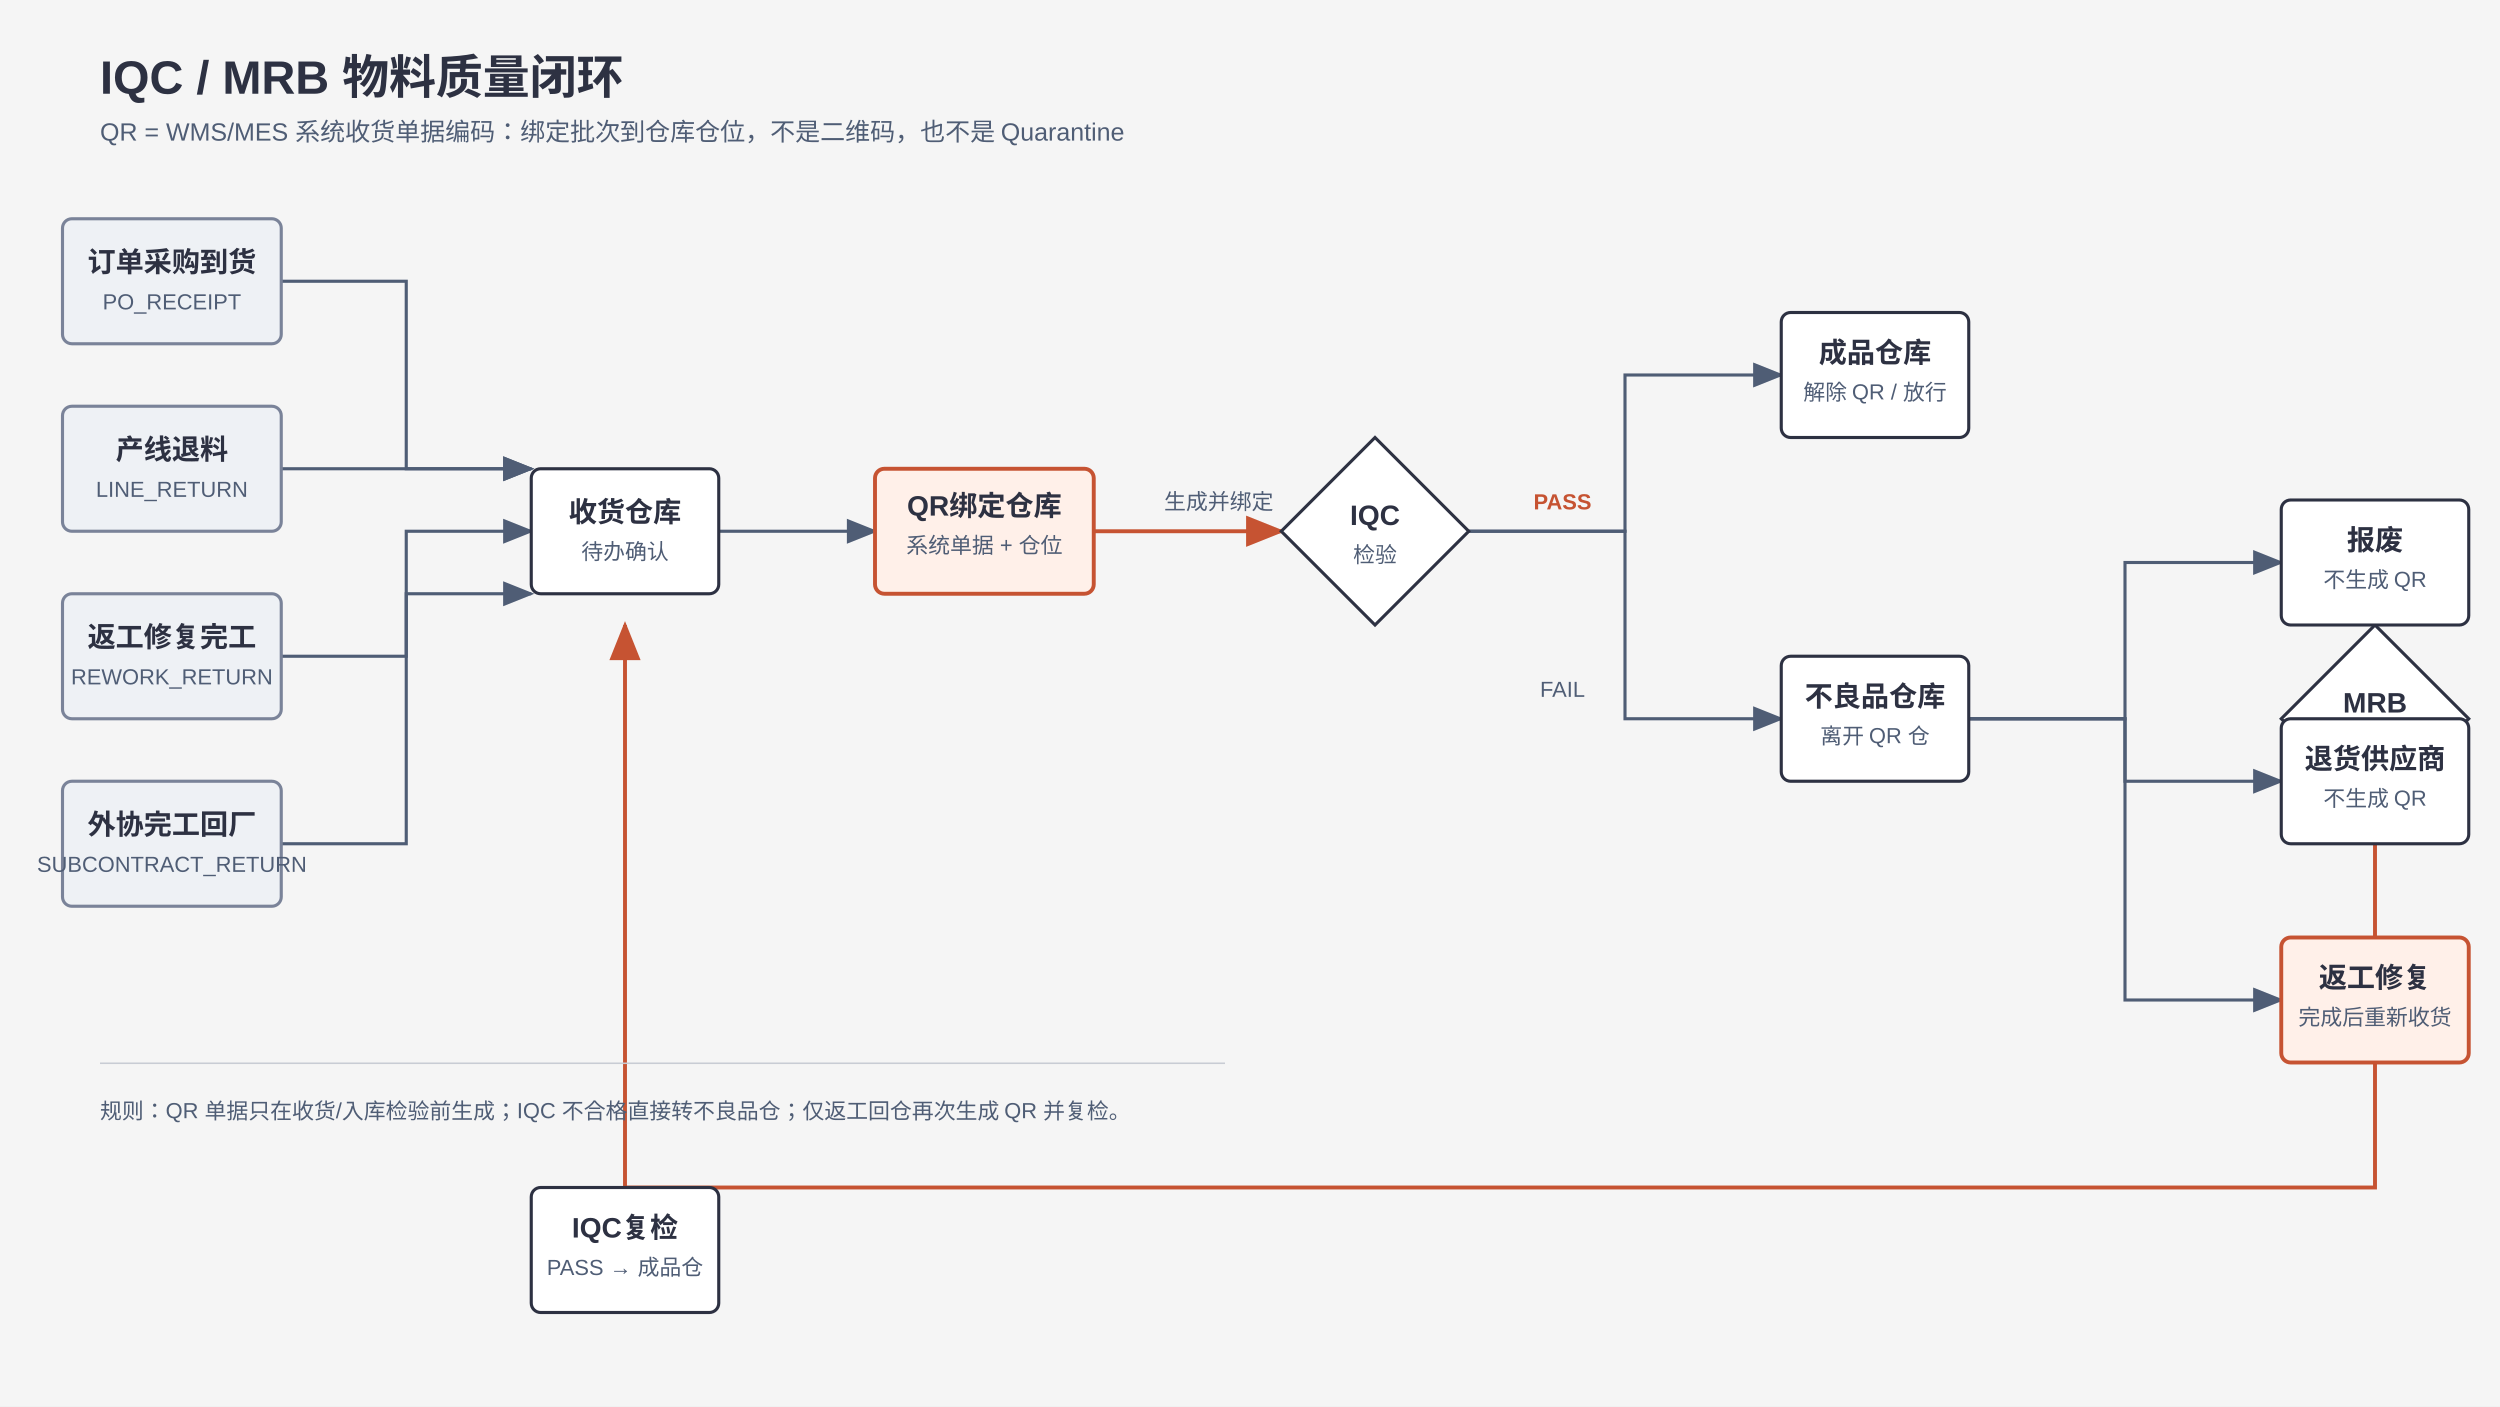
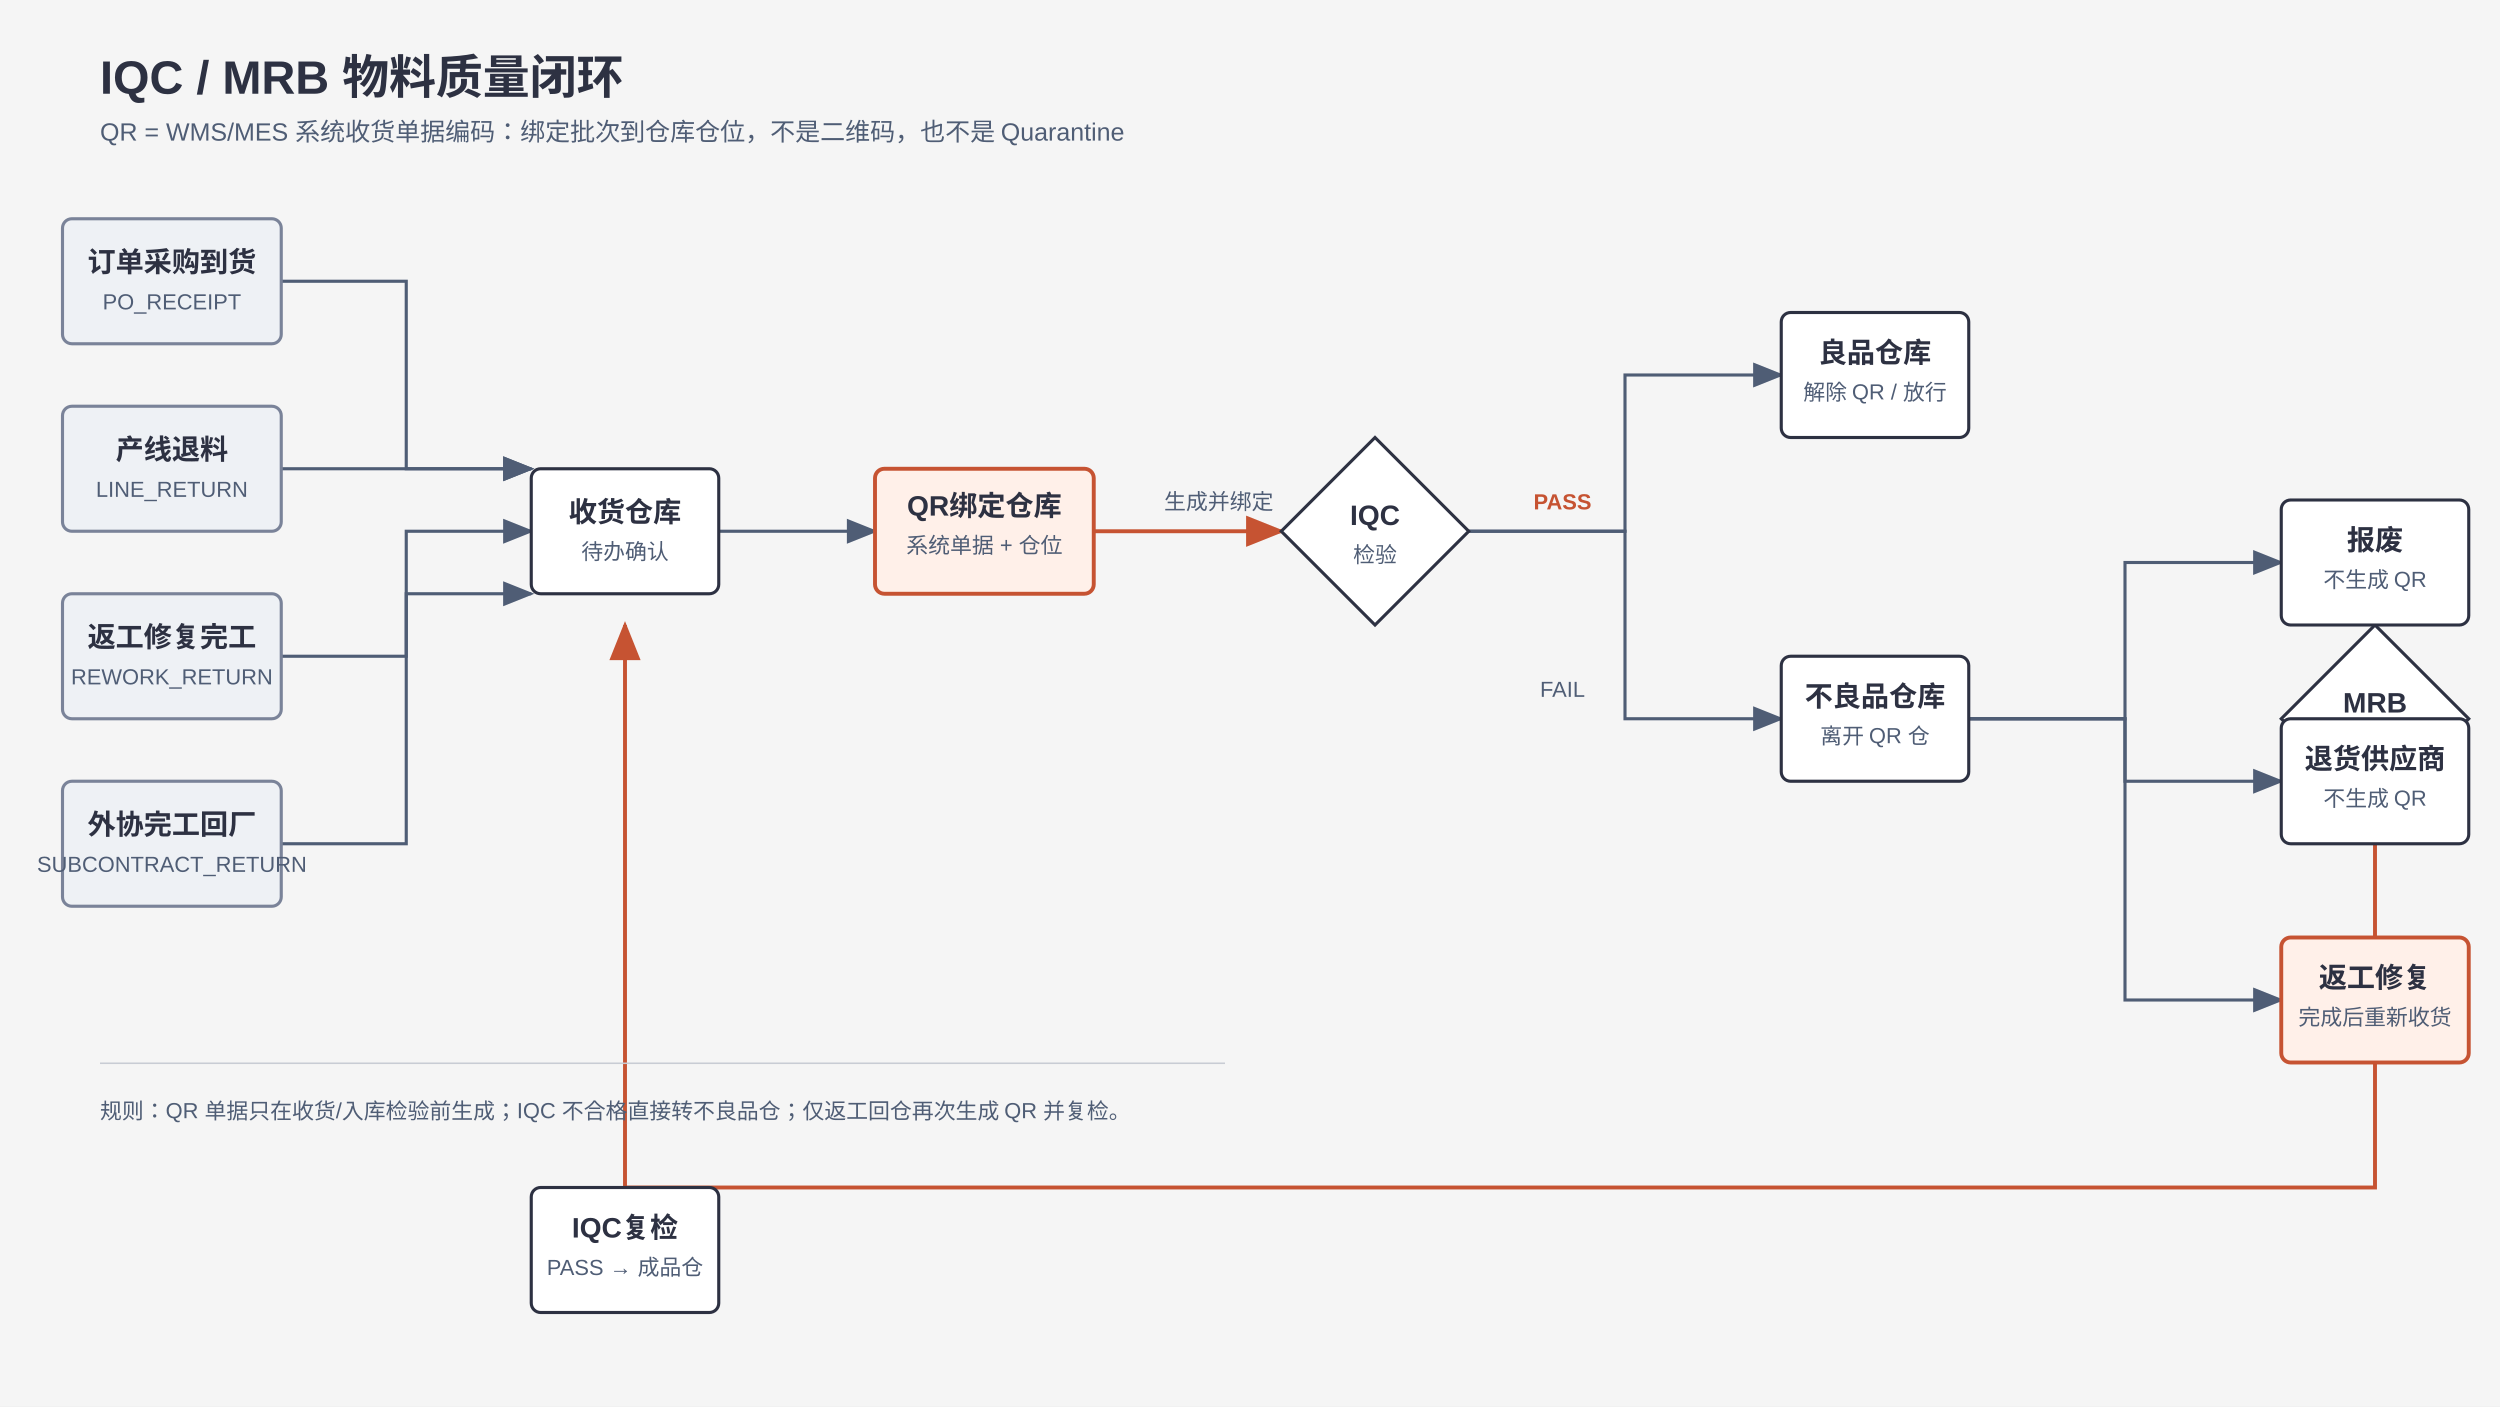
<svg xmlns="http://www.w3.org/2000/svg" width="1600" height="900" viewBox="0 0 1600 900" role="img" aria-labelledby="iqc-loop-title iqc-loop-desc">
  <defs>
    <marker id="arrow" markerWidth="10" markerHeight="8" refX="9" refY="4" orient="auto">
      <path d="M0 0L10 4L0 8Z" fill="#4f5d75" />
    </marker>
    <marker id="arrow-accent" markerWidth="10" markerHeight="8" refX="9" refY="4" orient="auto">
      <path d="M0 0L10 4L0 8Z" fill="#c65332" />
    </marker>
    <style>
      .bg{fill:#f5f5f5}.box{fill:#fff;stroke:#2d3142;stroke-width:2}.source{fill:#eef1f5;stroke:#7a8399;stroke-width:2}.focus{fill:#fff0e9;stroke:#c65332;stroke-width:2.5}.decision{fill:#fff;stroke:#2d3142;stroke-width:2}.line{fill:none;stroke:#4f5d75;stroke-width:2;marker-end:url(#arrow)}.accent-line{fill:none;stroke:#c65332;stroke-width:2.5;marker-end:url(#arrow-accent)}.label{font:600 18px Arial,sans-serif;fill:#2d3142;text-anchor:middle}.small{font:14px Arial,sans-serif;fill:#4f5d75;text-anchor:middle}.edge{font:14px Arial,sans-serif;fill:#4f5d75;text-anchor:middle}.edge-accent{font:600 14px Arial,sans-serif;fill:#c65332;text-anchor:middle}.title{font:600 30px Arial,sans-serif;fill:#2d3142}.subtitle{font:16px Arial,sans-serif;fill:#4f5d75}.legend{font:14px Arial,sans-serif;fill:#4f5d75}
    </style>
  </defs>
  <rect class="bg" width="1600" height="900" />
  <text class="title" x="64" y="60">IQC / MRB 物料质量闭环</text>
  <text class="subtitle" x="64" y="90">QR = WMS/MES 系统收货单据编码：绑定批次到仓库仓位，不是二维码，也不是 Quarantine</text>
  <path class="line" d="M180 180H260V300H340" />
  <path class="line" d="M180 300H340" />
  <path class="line" d="M180 420H260V340H340" />
  <path class="line" d="M180 540H260V380H340" />
  <path class="line" d="M460 340H560" />
  <path class="accent-line" d="M700 340H820" />
  <path class="line" d="M940 340H1040V240H1140" />
  <path class="line" d="M940 340H1040V460H1140" />
  <path class="line" d="M1260 460H1360V360H1460" />
  <path class="line" d="M1260 460H1360V500H1460" />
  <path class="line" d="M1260 460H1360V640H1460" />
  <path class="accent-line" d="M1520 360V760H400V400" />
  <rect class="source" x="40" y="140" width="140" height="80" rx="6" />
  <text class="label" x="110" y="174">订单采购到货</text>
  <text class="small" x="110" y="198">PO_RECEIPT</text>
  <rect class="source" x="40" y="260" width="140" height="80" rx="6" />
  <text class="label" x="110" y="294">产线退料</text>
  <text class="small" x="110" y="318">LINE_RETURN</text>
  <rect class="source" x="40" y="380" width="140" height="80" rx="6" />
  <text class="label" x="110" y="414">返工修复完工</text>
  <text class="small" x="110" y="438">REWORK_RETURN</text>
  <rect class="source" x="40" y="500" width="140" height="80" rx="6" />
  <text class="label" x="110" y="534">外协完工回厂</text>
  <text class="small" x="110" y="558">SUBCONTRACT_RETURN</text>
  <rect class="box" x="340" y="300" width="120" height="80" rx="6" />
  <text class="label" x="400" y="334">收货仓库</text>
  <text class="small" x="400" y="358">待办确认</text>
  <rect class="focus" x="560" y="300" width="140" height="80" rx="6" />
  <text class="label" x="630" y="330">QR绑定仓库</text>
  <text class="small" x="630" y="354">系统单据 + 仓位</text>
  <polygon class="decision" points="880,280 940,340 880,400 820,340" />
  <text class="label" x="880" y="336">IQC</text>
  <text class="small" x="880" y="360">检验</text>
  <rect class="box" x="1140" y="200" width="120" height="80" rx="6" />
-   <text class="label" x="1200" y="232">成品仓库</text>
+   <text class="label" x="1200" y="232">良品仓库</text>
  <text class="small" x="1200" y="256">解除 QR / 放行</text>
  <rect class="box" x="1140" y="420" width="120" height="80" rx="6" />
  <text class="label" x="1200" y="452">不良品仓库</text>
  <text class="small" x="1200" y="476">离开 QR 仓</text>
  <polygon class="decision" points="1520,400 1580,460 1520,520 1460,460" />
  <text class="label" x="1520" y="456">MRB</text>
  <text class="small" x="1520" y="480">物料评审</text>
  <rect class="box" x="1460" y="320" width="120" height="80" rx="6" />
  <text class="label" x="1520" y="352">报废</text>
  <text class="small" x="1520" y="376">不生成 QR</text>
  <rect class="box" x="1460" y="460" width="120" height="80" rx="6" />
  <text class="label" x="1520" y="492">退货供应商</text>
  <text class="small" x="1520" y="516">不生成 QR</text>
  <rect class="focus" x="1460" y="600" width="120" height="80" rx="6" />
  <text class="label" x="1520" y="632">返工修复</text>
  <text class="small" x="1520" y="656">完成后重新收货</text>
  <rect class="box" x="340" y="760" width="120" height="80" rx="6" />
  <text class="label" x="400" y="792">IQC复检</text>
  <text class="small" x="400" y="816">PASS → 成品仓</text>
  <rect x="64" y="680" width="720" height="1" fill="#c8ccd4" />
  <text class="legend" x="64" y="716">规则：QR 单据只在收货/入库检验前生成；IQC 不合格直接转不良品仓；仅返工回仓再次生成 QR 并复检。</text>
  <text class="edge" x="780" y="326">生成并绑定</text>
  <text class="edge-accent" x="1000" y="326">PASS</text>
  <text class="edge" x="1000" y="446">FAIL</text>
</svg>
